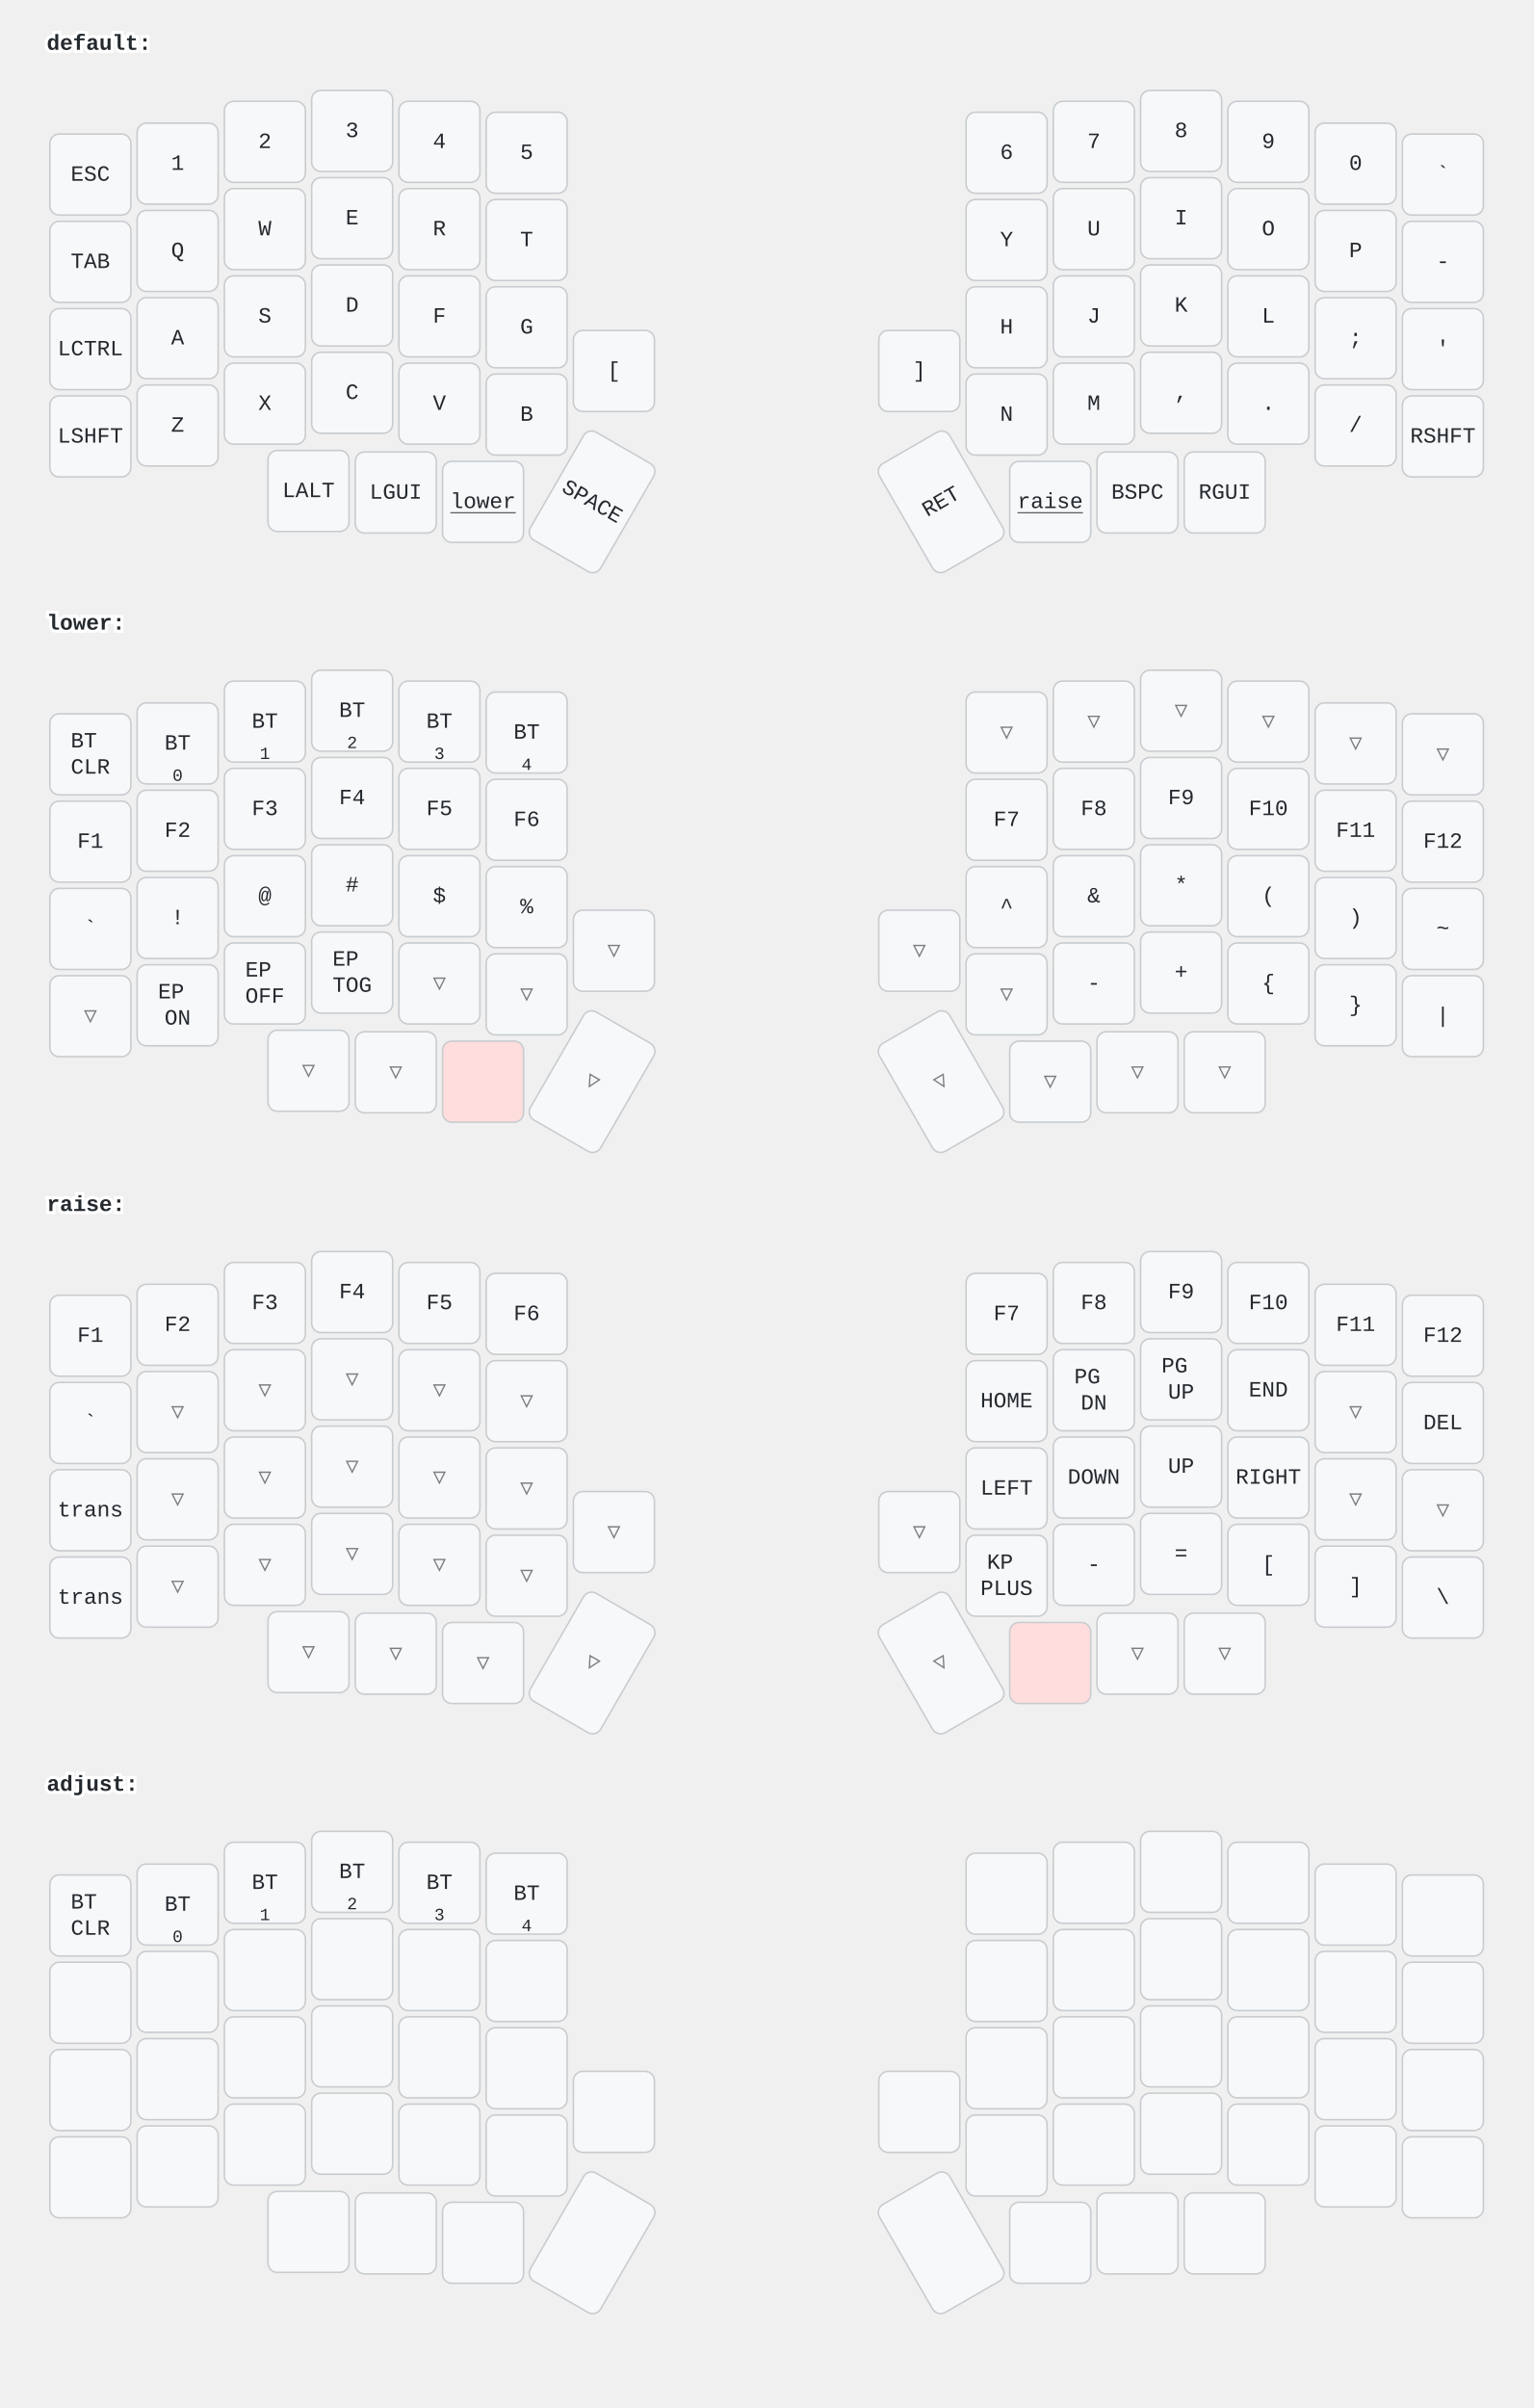
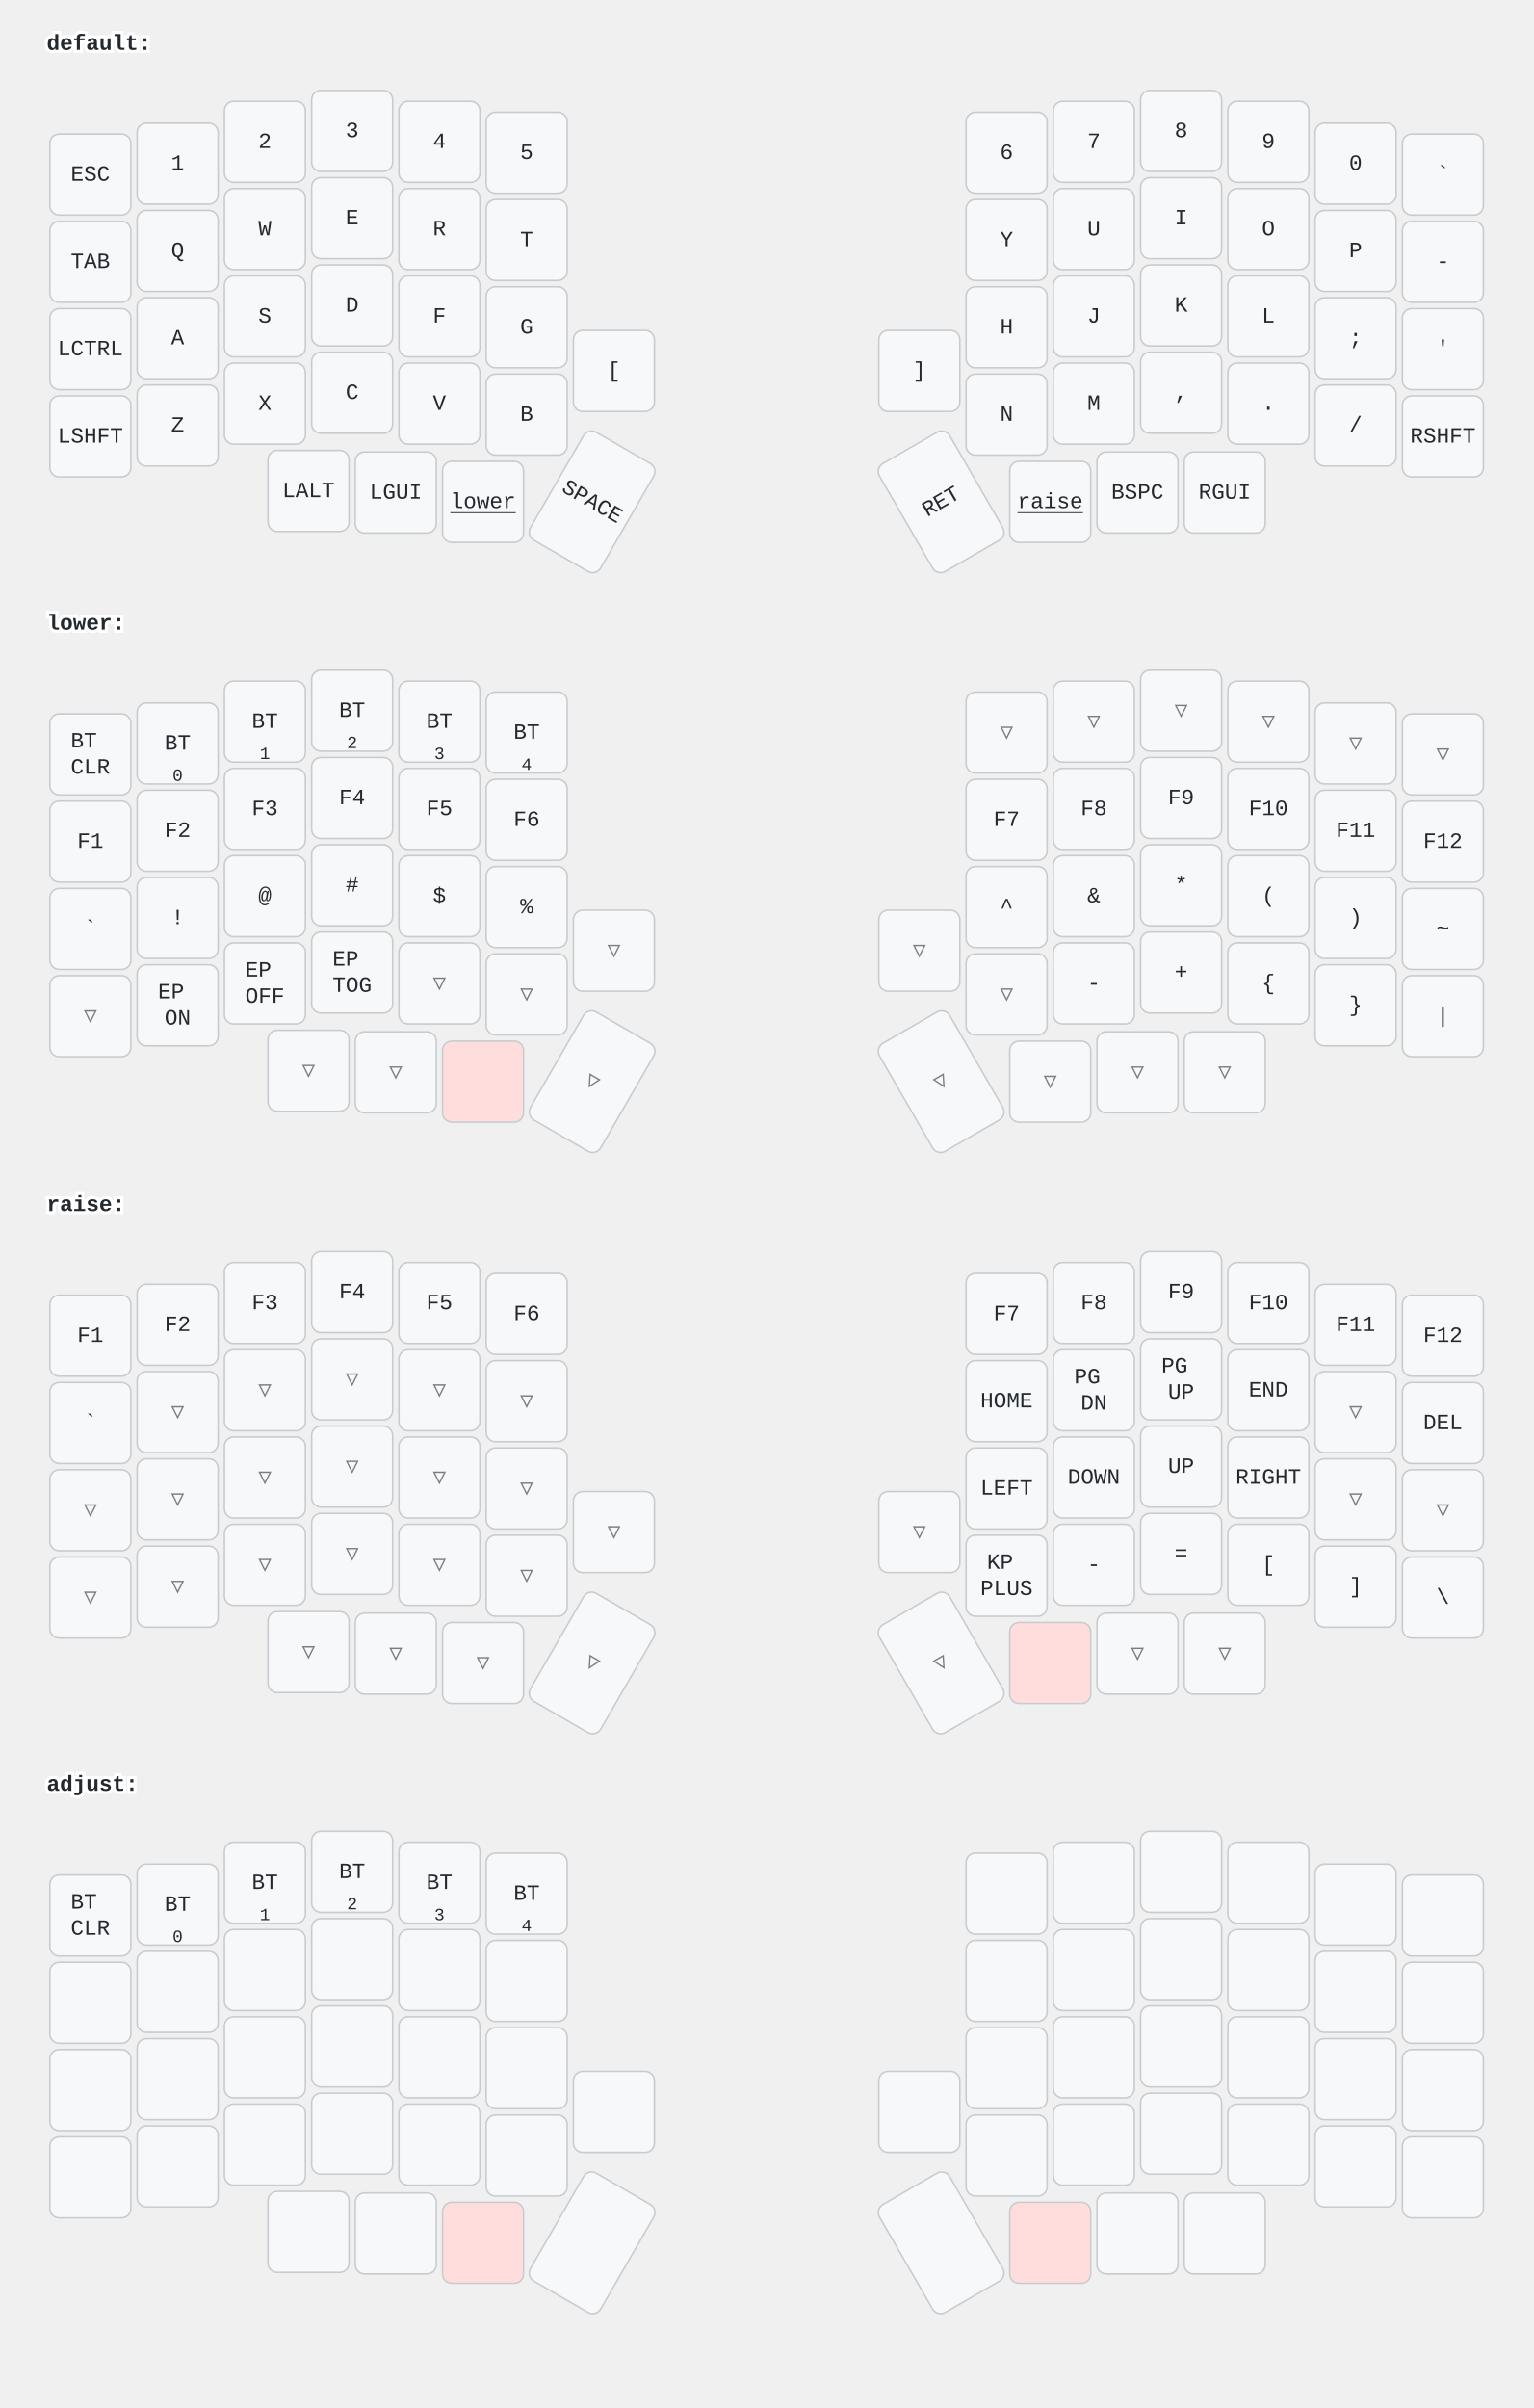
<svg xmlns="http://www.w3.org/2000/svg" width="984" height="1545" viewBox="0 0 984 1545" class="keymap">
  <style>/* inherit to force styles through use tags */
svg path {
    fill: inherit;
}

/* font and background color specifications */
svg.keymap {
    font-family: SFMono-Regular,Consolas,Liberation Mono,Menlo,monospace;
    font-size: 14px;
    font-kerning: normal;
    text-rendering: optimizeLegibility;
    fill: #24292e;
}

/* default key styling */
rect.key {
    fill: #f6f8fa;
}

rect.key, rect.combo {
    stroke: #c9cccf;
    stroke-width: 1;
}

/* default key side styling, only used is draw_key_sides is set */
rect.side {
    filter: brightness(90%);
}

/* color accent for combo boxes */
rect.combo, rect.combo-separate {
    fill: #cdf;
}

/* color accent for held keys */
rect.held, rect.combo.held {
    fill: #fdd;
}

/* color accent for ghost (optional) keys */
rect.ghost, rect.combo.ghost {
    stroke-dasharray: 4, 4;
    stroke-width: 2;
}

text {
    text-anchor: middle;
    dominant-baseline: middle;
}

/* styling for layer labels */
text.label {
    font-weight: bold;
    text-anchor: start;
    stroke: white;
    stroke-width: 4;
    paint-order: stroke;
}

/* styling for optional footer */
text.footer {
    text-anchor: end;
    dominant-baseline: auto;
    stroke: white;
    stroke-width: 4;
    paint-order: stroke;
}

/* styling for combo tap, and key hold/shifted label text */
text.combo, text.hold, text.shifted {
    font-size: 11px;
}

text.hold {
    text-anchor: middle;
    dominant-baseline: auto;
}

text.shifted {
    text-anchor: middle;
    dominant-baseline: hanging;
}

text.layer-activator {
    text-decoration: underline;
}

/* styling for hold/shifted label text in combo box */
text.combo.hold, text.combo.shifted {
    font-size: 8px;
}

/* lighter symbol for transparent keys */
text.trans {
    fill: #7b7e81;
}

/* styling for combo dendrons */
path.combo {
    stroke-width: 1;
    stroke: gray;
    fill: none;
}

/* Start Tabler Icons Cleanup */
/* cannot use height/width with glyphs */
.icon-tabler &gt; path {
    fill: inherit;
    stroke: inherit;
    stroke-width: 2;
}
/* hide tabler's default box */
.icon-tabler &gt; path[stroke="none"][fill="none"] {
    visibility: hidden;
}
/* End Tabler Icons Cleanup */
</style>
  <g transform="translate(30, 0)" class="layer-default">
    <text x="0" y="28" class="label" id="default">default:</text>
    <g transform="translate(0, 56)">
      <g transform="translate(28, 56)" class="key keypos-0">
        <rect rx="6" ry="6" x="-26" y="-26" width="52" height="52" class="key" />
        <text x="0" y="0" class="key tap">ESC</text>
      </g>
      <g transform="translate(84, 49)" class="key keypos-1">
        <rect rx="6" ry="6" x="-26" y="-26" width="52" height="52" class="key" />
        <text x="0" y="0" class="key tap">1</text>
      </g>
      <g transform="translate(140, 35)" class="key keypos-2">
        <rect rx="6" ry="6" x="-26" y="-26" width="52" height="52" class="key" />
        <text x="0" y="0" class="key tap">2</text>
      </g>
      <g transform="translate(196, 28)" class="key keypos-3">
        <rect rx="6" ry="6" x="-26" y="-26" width="52" height="52" class="key" />
        <text x="0" y="0" class="key tap">3</text>
      </g>
      <g transform="translate(252, 35)" class="key keypos-4">
        <rect rx="6" ry="6" x="-26" y="-26" width="52" height="52" class="key" />
        <text x="0" y="0" class="key tap">4</text>
      </g>
      <g transform="translate(308, 42)" class="key keypos-5">
        <rect rx="6" ry="6" x="-26" y="-26" width="52" height="52" class="key" />
        <text x="0" y="0" class="key tap">5</text>
      </g>
      <g transform="translate(616, 42)" class="key keypos-6">
        <rect rx="6" ry="6" x="-26" y="-26" width="52" height="52" class="key" />
        <text x="0" y="0" class="key tap">6</text>
      </g>
      <g transform="translate(672, 35)" class="key keypos-7">
        <rect rx="6" ry="6" x="-26" y="-26" width="52" height="52" class="key" />
        <text x="0" y="0" class="key tap">7</text>
      </g>
      <g transform="translate(728, 28)" class="key keypos-8">
        <rect rx="6" ry="6" x="-26" y="-26" width="52" height="52" class="key" />
        <text x="0" y="0" class="key tap">8</text>
      </g>
      <g transform="translate(784, 35)" class="key keypos-9">
        <rect rx="6" ry="6" x="-26" y="-26" width="52" height="52" class="key" />
        <text x="0" y="0" class="key tap">9</text>
      </g>
      <g transform="translate(840, 49)" class="key keypos-10">
        <rect rx="6" ry="6" x="-26" y="-26" width="52" height="52" class="key" />
        <text x="0" y="0" class="key tap">0</text>
      </g>
      <g transform="translate(896, 56)" class="key keypos-11">
        <rect rx="6" ry="6" x="-26" y="-26" width="52" height="52" class="key" />
        <text x="0" y="0" class="key tap">`</text>
      </g>
      <g transform="translate(28, 112)" class="key keypos-12">
        <rect rx="6" ry="6" x="-26" y="-26" width="52" height="52" class="key" />
        <text x="0" y="0" class="key tap">TAB</text>
      </g>
      <g transform="translate(84, 105)" class="key keypos-13">
        <rect rx="6" ry="6" x="-26" y="-26" width="52" height="52" class="key" />
        <text x="0" y="0" class="key tap">Q</text>
      </g>
      <g transform="translate(140, 91)" class="key keypos-14">
        <rect rx="6" ry="6" x="-26" y="-26" width="52" height="52" class="key" />
        <text x="0" y="0" class="key tap">W</text>
      </g>
      <g transform="translate(196, 84)" class="key keypos-15">
        <rect rx="6" ry="6" x="-26" y="-26" width="52" height="52" class="key" />
        <text x="0" y="0" class="key tap">E</text>
      </g>
      <g transform="translate(252, 91)" class="key keypos-16">
        <rect rx="6" ry="6" x="-26" y="-26" width="52" height="52" class="key" />
        <text x="0" y="0" class="key tap">R</text>
      </g>
      <g transform="translate(308, 98)" class="key keypos-17">
        <rect rx="6" ry="6" x="-26" y="-26" width="52" height="52" class="key" />
        <text x="0" y="0" class="key tap">T</text>
      </g>
      <g transform="translate(616, 98)" class="key keypos-18">
        <rect rx="6" ry="6" x="-26" y="-26" width="52" height="52" class="key" />
        <text x="0" y="0" class="key tap">Y</text>
      </g>
      <g transform="translate(672, 91)" class="key keypos-19">
        <rect rx="6" ry="6" x="-26" y="-26" width="52" height="52" class="key" />
        <text x="0" y="0" class="key tap">U</text>
      </g>
      <g transform="translate(728, 84)" class="key keypos-20">
        <rect rx="6" ry="6" x="-26" y="-26" width="52" height="52" class="key" />
        <text x="0" y="0" class="key tap">I</text>
      </g>
      <g transform="translate(784, 91)" class="key keypos-21">
        <rect rx="6" ry="6" x="-26" y="-26" width="52" height="52" class="key" />
        <text x="0" y="0" class="key tap">O</text>
      </g>
      <g transform="translate(840, 105)" class="key keypos-22">
        <rect rx="6" ry="6" x="-26" y="-26" width="52" height="52" class="key" />
        <text x="0" y="0" class="key tap">P</text>
      </g>
      <g transform="translate(896, 112)" class="key keypos-23">
        <rect rx="6" ry="6" x="-26" y="-26" width="52" height="52" class="key" />
        <text x="0" y="0" class="key tap">-</text>
      </g>
      <g transform="translate(28, 168)" class="key keypos-24">
        <rect rx="6" ry="6" x="-26" y="-26" width="52" height="52" class="key" />
        <text x="0" y="0" class="key tap">LCTRL</text>
      </g>
      <g transform="translate(84, 161)" class="key keypos-25">
        <rect rx="6" ry="6" x="-26" y="-26" width="52" height="52" class="key" />
        <text x="0" y="0" class="key tap">A</text>
      </g>
      <g transform="translate(140, 147)" class="key keypos-26">
        <rect rx="6" ry="6" x="-26" y="-26" width="52" height="52" class="key" />
        <text x="0" y="0" class="key tap">S</text>
      </g>
      <g transform="translate(196, 140)" class="key keypos-27">
        <rect rx="6" ry="6" x="-26" y="-26" width="52" height="52" class="key" />
        <text x="0" y="0" class="key tap">D</text>
      </g>
      <g transform="translate(252, 147)" class="key keypos-28">
        <rect rx="6" ry="6" x="-26" y="-26" width="52" height="52" class="key" />
        <text x="0" y="0" class="key tap">F</text>
      </g>
      <g transform="translate(308, 154)" class="key keypos-29">
        <rect rx="6" ry="6" x="-26" y="-26" width="52" height="52" class="key" />
        <text x="0" y="0" class="key tap">G</text>
      </g>
      <g transform="translate(616, 154)" class="key keypos-30">
        <rect rx="6" ry="6" x="-26" y="-26" width="52" height="52" class="key" />
        <text x="0" y="0" class="key tap">H</text>
      </g>
      <g transform="translate(672, 147)" class="key keypos-31">
        <rect rx="6" ry="6" x="-26" y="-26" width="52" height="52" class="key" />
        <text x="0" y="0" class="key tap">J</text>
      </g>
      <g transform="translate(728, 140)" class="key keypos-32">
        <rect rx="6" ry="6" x="-26" y="-26" width="52" height="52" class="key" />
        <text x="0" y="0" class="key tap">K</text>
      </g>
      <g transform="translate(784, 147)" class="key keypos-33">
        <rect rx="6" ry="6" x="-26" y="-26" width="52" height="52" class="key" />
        <text x="0" y="0" class="key tap">L</text>
      </g>
      <g transform="translate(840, 161)" class="key keypos-34">
        <rect rx="6" ry="6" x="-26" y="-26" width="52" height="52" class="key" />
        <text x="0" y="0" class="key tap">;</text>
      </g>
      <g transform="translate(896, 168)" class="key keypos-35">
        <rect rx="6" ry="6" x="-26" y="-26" width="52" height="52" class="key" />
        <text x="0" y="0" class="key tap">'</text>
      </g>
      <g transform="translate(28, 224)" class="key keypos-36">
        <rect rx="6" ry="6" x="-26" y="-26" width="52" height="52" class="key" />
        <text x="0" y="0" class="key tap">LSHFT</text>
      </g>
      <g transform="translate(84, 217)" class="key keypos-37">
        <rect rx="6" ry="6" x="-26" y="-26" width="52" height="52" class="key" />
        <text x="0" y="0" class="key tap">Z</text>
      </g>
      <g transform="translate(140, 203)" class="key keypos-38">
        <rect rx="6" ry="6" x="-26" y="-26" width="52" height="52" class="key" />
        <text x="0" y="0" class="key tap">X</text>
      </g>
      <g transform="translate(196, 196)" class="key keypos-39">
        <rect rx="6" ry="6" x="-26" y="-26" width="52" height="52" class="key" />
        <text x="0" y="0" class="key tap">C</text>
      </g>
      <g transform="translate(252, 203)" class="key keypos-40">
        <rect rx="6" ry="6" x="-26" y="-26" width="52" height="52" class="key" />
        <text x="0" y="0" class="key tap">V</text>
      </g>
      <g transform="translate(308, 210)" class="key keypos-41">
        <rect rx="6" ry="6" x="-26" y="-26" width="52" height="52" class="key" />
        <text x="0" y="0" class="key tap">B</text>
      </g>
      <g transform="translate(364, 182)" class="key keypos-42">
        <rect rx="6" ry="6" x="-26" y="-26" width="52" height="52" class="key" />
        <text x="0" y="0" class="key tap">[</text>
      </g>
      <g transform="translate(560, 182)" class="key keypos-43">
        <rect rx="6" ry="6" x="-26" y="-26" width="52" height="52" class="key" />
        <text x="0" y="0" class="key tap">]</text>
      </g>
      <g transform="translate(616, 210)" class="key keypos-44">
        <rect rx="6" ry="6" x="-26" y="-26" width="52" height="52" class="key" />
        <text x="0" y="0" class="key tap">N</text>
      </g>
      <g transform="translate(672, 203)" class="key keypos-45">
        <rect rx="6" ry="6" x="-26" y="-26" width="52" height="52" class="key" />
        <text x="0" y="0" class="key tap">M</text>
      </g>
      <g transform="translate(728, 196)" class="key keypos-46">
        <rect rx="6" ry="6" x="-26" y="-26" width="52" height="52" class="key" />
        <text x="0" y="0" class="key tap">,</text>
      </g>
      <g transform="translate(784, 203)" class="key keypos-47">
        <rect rx="6" ry="6" x="-26" y="-26" width="52" height="52" class="key" />
        <text x="0" y="0" class="key tap">.</text>
      </g>
      <g transform="translate(840, 217)" class="key keypos-48">
        <rect rx="6" ry="6" x="-26" y="-26" width="52" height="52" class="key" />
        <text x="0" y="0" class="key tap">/</text>
      </g>
      <g transform="translate(896, 224)" class="key keypos-49">
        <rect rx="6" ry="6" x="-26" y="-26" width="52" height="52" class="key" />
        <text x="0" y="0" class="key tap">RSHFT</text>
      </g>
      <g transform="translate(168, 259)" class="key keypos-50">
        <rect rx="6" ry="6" x="-26" y="-26" width="52" height="52" class="key" />
        <text x="0" y="0" class="key tap">LALT</text>
      </g>
      <g transform="translate(224, 260)" class="key keypos-51">
        <rect rx="6" ry="6" x="-26" y="-26" width="52" height="52" class="key" />
        <text x="0" y="0" class="key tap">LGUI</text>
      </g>
      <g transform="translate(280, 266)" class="key keypos-52">
        <rect rx="6" ry="6" x="-26" y="-26" width="52" height="52" class="key" />
        <a href="#lower">
          <text x="0" y="0" class="key tap layer-activator">lower</text>
        </a>
      </g>
      <g transform="translate(350, 266) rotate(30.0)" class="key keypos-53">
        <rect rx="6" ry="6" x="-26" y="-40" width="52" height="80" class="key" />
        <text x="0" y="0" class="key tap">SPACE</text>
      </g>
      <g transform="translate(574, 266) rotate(-30.0)" class="key keypos-54">
        <rect rx="6" ry="6" x="-26" y="-40" width="52" height="80" class="key" />
        <text x="0" y="0" class="key tap">RET</text>
      </g>
      <g transform="translate(644, 266)" class="key keypos-55">
        <rect rx="6" ry="6" x="-26" y="-26" width="52" height="52" class="key" />
        <a href="#raise">
          <text x="0" y="0" class="key tap layer-activator">raise</text>
        </a>
      </g>
      <g transform="translate(700, 260)" class="key keypos-56">
        <rect rx="6" ry="6" x="-26" y="-26" width="52" height="52" class="key" />
        <text x="0" y="0" class="key tap">BSPC</text>
      </g>
      <g transform="translate(756, 260)" class="key keypos-57">
        <rect rx="6" ry="6" x="-26" y="-26" width="52" height="52" class="key" />
        <text x="0" y="0" class="key tap">RGUI</text>
      </g>
    </g>
  </g>
  <g transform="translate(30, 372)" class="layer-lower">
    <text x="0" y="28" class="label" id="lower">lower:</text>
    <g transform="translate(0, 56)">
      <g transform="translate(28, 56)" class="key keypos-0">
        <rect rx="6" ry="6" x="-26" y="-26" width="52" height="52" class="key" />
        <text x="0" y="0" class="key tap">
          <tspan x="0" dy="-0.6em">BT</tspan>
          <tspan x="0" dy="1.2em">CLR</tspan>
        </text>
      </g>
      <g transform="translate(84, 49)" class="key keypos-1">
        <rect rx="6" ry="6" x="-26" y="-26" width="52" height="52" class="key" />
        <text x="0" y="0" class="key tap">BT</text>
        <text x="0" y="24" class="key hold">0</text>
      </g>
      <g transform="translate(140, 35)" class="key keypos-2">
        <rect rx="6" ry="6" x="-26" y="-26" width="52" height="52" class="key" />
        <text x="0" y="0" class="key tap">BT</text>
        <text x="0" y="24" class="key hold">1</text>
      </g>
      <g transform="translate(196, 28)" class="key keypos-3">
        <rect rx="6" ry="6" x="-26" y="-26" width="52" height="52" class="key" />
        <text x="0" y="0" class="key tap">BT</text>
        <text x="0" y="24" class="key hold">2</text>
      </g>
      <g transform="translate(252, 35)" class="key keypos-4">
        <rect rx="6" ry="6" x="-26" y="-26" width="52" height="52" class="key" />
        <text x="0" y="0" class="key tap">BT</text>
        <text x="0" y="24" class="key hold">3</text>
      </g>
      <g transform="translate(308, 42)" class="key keypos-5">
        <rect rx="6" ry="6" x="-26" y="-26" width="52" height="52" class="key" />
        <text x="0" y="0" class="key tap">BT</text>
        <text x="0" y="24" class="key hold">4</text>
      </g>
      <g transform="translate(616, 42)" class="key trans keypos-6">
        <rect rx="6" ry="6" x="-26" y="-26" width="52" height="52" class="key trans" />
        <text x="0" y="0" class="key trans tap">▽</text>
      </g>
      <g transform="translate(672, 35)" class="key trans keypos-7">
        <rect rx="6" ry="6" x="-26" y="-26" width="52" height="52" class="key trans" />
        <text x="0" y="0" class="key trans tap">▽</text>
      </g>
      <g transform="translate(728, 28)" class="key trans keypos-8">
        <rect rx="6" ry="6" x="-26" y="-26" width="52" height="52" class="key trans" />
        <text x="0" y="0" class="key trans tap">▽</text>
      </g>
      <g transform="translate(784, 35)" class="key trans keypos-9">
        <rect rx="6" ry="6" x="-26" y="-26" width="52" height="52" class="key trans" />
        <text x="0" y="0" class="key trans tap">▽</text>
      </g>
      <g transform="translate(840, 49)" class="key trans keypos-10">
        <rect rx="6" ry="6" x="-26" y="-26" width="52" height="52" class="key trans" />
        <text x="0" y="0" class="key trans tap">▽</text>
      </g>
      <g transform="translate(896, 56)" class="key trans keypos-11">
        <rect rx="6" ry="6" x="-26" y="-26" width="52" height="52" class="key trans" />
        <text x="0" y="0" class="key trans tap">▽</text>
      </g>
      <g transform="translate(28, 112)" class="key keypos-12">
        <rect rx="6" ry="6" x="-26" y="-26" width="52" height="52" class="key" />
        <text x="0" y="0" class="key tap">F1</text>
      </g>
      <g transform="translate(84, 105)" class="key keypos-13">
        <rect rx="6" ry="6" x="-26" y="-26" width="52" height="52" class="key" />
        <text x="0" y="0" class="key tap">F2</text>
      </g>
      <g transform="translate(140, 91)" class="key keypos-14">
        <rect rx="6" ry="6" x="-26" y="-26" width="52" height="52" class="key" />
        <text x="0" y="0" class="key tap">F3</text>
      </g>
      <g transform="translate(196, 84)" class="key keypos-15">
        <rect rx="6" ry="6" x="-26" y="-26" width="52" height="52" class="key" />
        <text x="0" y="0" class="key tap">F4</text>
      </g>
      <g transform="translate(252, 91)" class="key keypos-16">
        <rect rx="6" ry="6" x="-26" y="-26" width="52" height="52" class="key" />
        <text x="0" y="0" class="key tap">F5</text>
      </g>
      <g transform="translate(308, 98)" class="key keypos-17">
        <rect rx="6" ry="6" x="-26" y="-26" width="52" height="52" class="key" />
        <text x="0" y="0" class="key tap">F6</text>
      </g>
      <g transform="translate(616, 98)" class="key keypos-18">
        <rect rx="6" ry="6" x="-26" y="-26" width="52" height="52" class="key" />
        <text x="0" y="0" class="key tap">F7</text>
      </g>
      <g transform="translate(672, 91)" class="key keypos-19">
        <rect rx="6" ry="6" x="-26" y="-26" width="52" height="52" class="key" />
        <text x="0" y="0" class="key tap">F8</text>
      </g>
      <g transform="translate(728, 84)" class="key keypos-20">
        <rect rx="6" ry="6" x="-26" y="-26" width="52" height="52" class="key" />
        <text x="0" y="0" class="key tap">F9</text>
      </g>
      <g transform="translate(784, 91)" class="key keypos-21">
        <rect rx="6" ry="6" x="-26" y="-26" width="52" height="52" class="key" />
        <text x="0" y="0" class="key tap">F10</text>
      </g>
      <g transform="translate(840, 105)" class="key keypos-22">
        <rect rx="6" ry="6" x="-26" y="-26" width="52" height="52" class="key" />
        <text x="0" y="0" class="key tap">F11</text>
      </g>
      <g transform="translate(896, 112)" class="key keypos-23">
        <rect rx="6" ry="6" x="-26" y="-26" width="52" height="52" class="key" />
        <text x="0" y="0" class="key tap">F12</text>
      </g>
      <g transform="translate(28, 168)" class="key keypos-24">
        <rect rx="6" ry="6" x="-26" y="-26" width="52" height="52" class="key" />
        <text x="0" y="0" class="key tap">`</text>
      </g>
      <g transform="translate(84, 161)" class="key keypos-25">
        <rect rx="6" ry="6" x="-26" y="-26" width="52" height="52" class="key" />
        <text x="0" y="0" class="key tap">!</text>
      </g>
      <g transform="translate(140, 147)" class="key keypos-26">
        <rect rx="6" ry="6" x="-26" y="-26" width="52" height="52" class="key" />
        <text x="0" y="0" class="key tap">@</text>
      </g>
      <g transform="translate(196, 140)" class="key keypos-27">
        <rect rx="6" ry="6" x="-26" y="-26" width="52" height="52" class="key" />
        <text x="0" y="0" class="key tap">#</text>
      </g>
      <g transform="translate(252, 147)" class="key keypos-28">
        <rect rx="6" ry="6" x="-26" y="-26" width="52" height="52" class="key" />
        <text x="0" y="0" class="key tap">$</text>
      </g>
      <g transform="translate(308, 154)" class="key keypos-29">
        <rect rx="6" ry="6" x="-26" y="-26" width="52" height="52" class="key" />
        <text x="0" y="0" class="key tap">%</text>
      </g>
      <g transform="translate(616, 154)" class="key keypos-30">
        <rect rx="6" ry="6" x="-26" y="-26" width="52" height="52" class="key" />
        <text x="0" y="0" class="key tap">^</text>
      </g>
      <g transform="translate(672, 147)" class="key keypos-31">
        <rect rx="6" ry="6" x="-26" y="-26" width="52" height="52" class="key" />
        <text x="0" y="0" class="key tap">&amp;</text>
      </g>
      <g transform="translate(728, 140)" class="key keypos-32">
        <rect rx="6" ry="6" x="-26" y="-26" width="52" height="52" class="key" />
        <text x="0" y="0" class="key tap">*</text>
      </g>
      <g transform="translate(784, 147)" class="key keypos-33">
        <rect rx="6" ry="6" x="-26" y="-26" width="52" height="52" class="key" />
        <text x="0" y="0" class="key tap">(</text>
      </g>
      <g transform="translate(840, 161)" class="key keypos-34">
        <rect rx="6" ry="6" x="-26" y="-26" width="52" height="52" class="key" />
        <text x="0" y="0" class="key tap">)</text>
      </g>
      <g transform="translate(896, 168)" class="key keypos-35">
        <rect rx="6" ry="6" x="-26" y="-26" width="52" height="52" class="key" />
        <text x="0" y="0" class="key tap">~</text>
      </g>
      <g transform="translate(28, 224)" class="key trans keypos-36">
        <rect rx="6" ry="6" x="-26" y="-26" width="52" height="52" class="key trans" />
        <text x="0" y="0" class="key trans tap">▽</text>
      </g>
      <g transform="translate(84, 217)" class="key keypos-37">
        <rect rx="6" ry="6" x="-26" y="-26" width="52" height="52" class="key" />
        <text x="0" y="0" class="key tap">
          <tspan x="0" dy="-0.6em">EP</tspan>
          <tspan x="0" dy="1.2em">ON</tspan>
        </text>
      </g>
      <g transform="translate(140, 203)" class="key keypos-38">
        <rect rx="6" ry="6" x="-26" y="-26" width="52" height="52" class="key" />
        <text x="0" y="0" class="key tap">
          <tspan x="0" dy="-0.6em">EP</tspan>
          <tspan x="0" dy="1.2em">OFF</tspan>
        </text>
      </g>
      <g transform="translate(196, 196)" class="key keypos-39">
        <rect rx="6" ry="6" x="-26" y="-26" width="52" height="52" class="key" />
        <text x="0" y="0" class="key tap">
          <tspan x="0" dy="-0.6em">EP</tspan>
          <tspan x="0" dy="1.2em">TOG</tspan>
        </text>
      </g>
      <g transform="translate(252, 203)" class="key trans keypos-40">
        <rect rx="6" ry="6" x="-26" y="-26" width="52" height="52" class="key trans" />
        <text x="0" y="0" class="key trans tap">▽</text>
      </g>
      <g transform="translate(308, 210)" class="key trans keypos-41">
        <rect rx="6" ry="6" x="-26" y="-26" width="52" height="52" class="key trans" />
        <text x="0" y="0" class="key trans tap">▽</text>
      </g>
      <g transform="translate(364, 182)" class="key trans keypos-42">
        <rect rx="6" ry="6" x="-26" y="-26" width="52" height="52" class="key trans" />
        <text x="0" y="0" class="key trans tap">▽</text>
      </g>
      <g transform="translate(560, 182)" class="key trans keypos-43">
        <rect rx="6" ry="6" x="-26" y="-26" width="52" height="52" class="key trans" />
        <text x="0" y="0" class="key trans tap">▽</text>
      </g>
      <g transform="translate(616, 210)" class="key trans keypos-44">
        <rect rx="6" ry="6" x="-26" y="-26" width="52" height="52" class="key trans" />
        <text x="0" y="0" class="key trans tap">▽</text>
      </g>
      <g transform="translate(672, 203)" class="key keypos-45">
        <rect rx="6" ry="6" x="-26" y="-26" width="52" height="52" class="key" />
        <text x="0" y="0" class="key tap">-</text>
      </g>
      <g transform="translate(728, 196)" class="key keypos-46">
        <rect rx="6" ry="6" x="-26" y="-26" width="52" height="52" class="key" />
        <text x="0" y="0" class="key tap">+</text>
      </g>
      <g transform="translate(784, 203)" class="key keypos-47">
        <rect rx="6" ry="6" x="-26" y="-26" width="52" height="52" class="key" />
        <text x="0" y="0" class="key tap">{</text>
      </g>
      <g transform="translate(840, 217)" class="key keypos-48">
        <rect rx="6" ry="6" x="-26" y="-26" width="52" height="52" class="key" />
        <text x="0" y="0" class="key tap">}</text>
      </g>
      <g transform="translate(896, 224)" class="key keypos-49">
        <rect rx="6" ry="6" x="-26" y="-26" width="52" height="52" class="key" />
        <text x="0" y="0" class="key tap">|</text>
      </g>
      <g transform="translate(168, 259)" class="key trans keypos-50">
        <rect rx="6" ry="6" x="-26" y="-26" width="52" height="52" class="key trans" />
        <text x="0" y="0" class="key trans tap">▽</text>
      </g>
      <g transform="translate(224, 260)" class="key trans keypos-51">
        <rect rx="6" ry="6" x="-26" y="-26" width="52" height="52" class="key trans" />
        <text x="0" y="0" class="key trans tap">▽</text>
      </g>
      <g transform="translate(280, 266)" class="key held keypos-52">
        <rect rx="6" ry="6" x="-26" y="-26" width="52" height="52" class="key held" />
      </g>
      <g transform="translate(350, 266) rotate(30.0)" class="key trans keypos-53">
        <rect rx="6" ry="6" x="-26" y="-40" width="52" height="80" class="key trans" />
        <text x="0" y="0" class="key trans tap">▽</text>
      </g>
      <g transform="translate(574, 266) rotate(-30.0)" class="key trans keypos-54">
        <rect rx="6" ry="6" x="-26" y="-40" width="52" height="80" class="key trans" />
        <text x="0" y="0" class="key trans tap">▽</text>
      </g>
      <g transform="translate(644, 266)" class="key trans keypos-55">
        <rect rx="6" ry="6" x="-26" y="-26" width="52" height="52" class="key trans" />
        <text x="0" y="0" class="key trans tap">▽</text>
      </g>
      <g transform="translate(700, 260)" class="key trans keypos-56">
        <rect rx="6" ry="6" x="-26" y="-26" width="52" height="52" class="key trans" />
        <text x="0" y="0" class="key trans tap">▽</text>
      </g>
      <g transform="translate(756, 260)" class="key trans keypos-57">
        <rect rx="6" ry="6" x="-26" y="-26" width="52" height="52" class="key trans" />
        <text x="0" y="0" class="key trans tap">▽</text>
      </g>
    </g>
  </g>
  <g transform="translate(30, 745)" class="layer-raise">
    <text x="0" y="28" class="label" id="raise">raise:</text>
    <g transform="translate(0, 56)">
      <g transform="translate(28, 56)" class="key keypos-0">
        <rect rx="6" ry="6" x="-26" y="-26" width="52" height="52" class="key" />
        <text x="0" y="0" class="key tap">F1</text>
      </g>
      <g transform="translate(84, 49)" class="key keypos-1">
        <rect rx="6" ry="6" x="-26" y="-26" width="52" height="52" class="key" />
        <text x="0" y="0" class="key tap">F2</text>
      </g>
      <g transform="translate(140, 35)" class="key keypos-2">
        <rect rx="6" ry="6" x="-26" y="-26" width="52" height="52" class="key" />
        <text x="0" y="0" class="key tap">F3</text>
      </g>
      <g transform="translate(196, 28)" class="key keypos-3">
        <rect rx="6" ry="6" x="-26" y="-26" width="52" height="52" class="key" />
        <text x="0" y="0" class="key tap">F4</text>
      </g>
      <g transform="translate(252, 35)" class="key keypos-4">
        <rect rx="6" ry="6" x="-26" y="-26" width="52" height="52" class="key" />
        <text x="0" y="0" class="key tap">F5</text>
      </g>
      <g transform="translate(308, 42)" class="key keypos-5">
        <rect rx="6" ry="6" x="-26" y="-26" width="52" height="52" class="key" />
        <text x="0" y="0" class="key tap">F6</text>
      </g>
      <g transform="translate(616, 42)" class="key keypos-6">
        <rect rx="6" ry="6" x="-26" y="-26" width="52" height="52" class="key" />
        <text x="0" y="0" class="key tap">F7</text>
      </g>
      <g transform="translate(672, 35)" class="key keypos-7">
        <rect rx="6" ry="6" x="-26" y="-26" width="52" height="52" class="key" />
        <text x="0" y="0" class="key tap">F8</text>
      </g>
      <g transform="translate(728, 28)" class="key keypos-8">
        <rect rx="6" ry="6" x="-26" y="-26" width="52" height="52" class="key" />
        <text x="0" y="0" class="key tap">F9</text>
      </g>
      <g transform="translate(784, 35)" class="key keypos-9">
        <rect rx="6" ry="6" x="-26" y="-26" width="52" height="52" class="key" />
        <text x="0" y="0" class="key tap">F10</text>
      </g>
      <g transform="translate(840, 49)" class="key keypos-10">
        <rect rx="6" ry="6" x="-26" y="-26" width="52" height="52" class="key" />
        <text x="0" y="0" class="key tap">F11</text>
      </g>
      <g transform="translate(896, 56)" class="key keypos-11">
        <rect rx="6" ry="6" x="-26" y="-26" width="52" height="52" class="key" />
        <text x="0" y="0" class="key tap">F12</text>
      </g>
      <g transform="translate(28, 112)" class="key keypos-12">
        <rect rx="6" ry="6" x="-26" y="-26" width="52" height="52" class="key" />
        <text x="0" y="0" class="key tap">`</text>
      </g>
      <g transform="translate(84, 105)" class="key trans keypos-13">
        <rect rx="6" ry="6" x="-26" y="-26" width="52" height="52" class="key trans" />
        <text x="0" y="0" class="key trans tap">▽</text>
      </g>
      <g transform="translate(140, 91)" class="key trans keypos-14">
        <rect rx="6" ry="6" x="-26" y="-26" width="52" height="52" class="key trans" />
        <text x="0" y="0" class="key trans tap">▽</text>
      </g>
      <g transform="translate(196, 84)" class="key trans keypos-15">
        <rect rx="6" ry="6" x="-26" y="-26" width="52" height="52" class="key trans" />
        <text x="0" y="0" class="key trans tap">▽</text>
      </g>
      <g transform="translate(252, 91)" class="key trans keypos-16">
        <rect rx="6" ry="6" x="-26" y="-26" width="52" height="52" class="key trans" />
        <text x="0" y="0" class="key trans tap">▽</text>
      </g>
      <g transform="translate(308, 98)" class="key trans keypos-17">
        <rect rx="6" ry="6" x="-26" y="-26" width="52" height="52" class="key trans" />
        <text x="0" y="0" class="key trans tap">▽</text>
      </g>
      <g transform="translate(616, 98)" class="key keypos-18">
        <rect rx="6" ry="6" x="-26" y="-26" width="52" height="52" class="key" />
        <text x="0" y="0" class="key tap">HOME</text>
      </g>
      <g transform="translate(672, 91)" class="key keypos-19">
        <rect rx="6" ry="6" x="-26" y="-26" width="52" height="52" class="key" />
        <text x="0" y="0" class="key tap">
          <tspan x="0" dy="-0.6em">PG</tspan>
          <tspan x="0" dy="1.2em">DN</tspan>
        </text>
      </g>
      <g transform="translate(728, 84)" class="key keypos-20">
        <rect rx="6" ry="6" x="-26" y="-26" width="52" height="52" class="key" />
        <text x="0" y="0" class="key tap">
          <tspan x="0" dy="-0.6em">PG</tspan>
          <tspan x="0" dy="1.2em">UP</tspan>
        </text>
      </g>
      <g transform="translate(784, 91)" class="key keypos-21">
        <rect rx="6" ry="6" x="-26" y="-26" width="52" height="52" class="key" />
        <text x="0" y="0" class="key tap">END</text>
      </g>
      <g transform="translate(840, 105)" class="key trans keypos-22">
        <rect rx="6" ry="6" x="-26" y="-26" width="52" height="52" class="key trans" />
        <text x="0" y="0" class="key trans tap">▽</text>
      </g>
      <g transform="translate(896, 112)" class="key keypos-23">
        <rect rx="6" ry="6" x="-26" y="-26" width="52" height="52" class="key" />
        <text x="0" y="0" class="key tap">DEL</text>
      </g>
-       <g transform="translate(28, 168)" class="key keypos-24">
-         <rect rx="6" ry="6" x="-26" y="-26" width="52" height="52" class="key" />
-         <text x="0" y="0" class="key tap">trans</text>
+       <g transform="translate(28, 168)" class="key trans keypos-24">
+         <rect rx="6" ry="6" x="-26" y="-26" width="52" height="52" class="key trans" />
+         <text x="0" y="0" class="key trans tap">▽</text>
      </g>
      <g transform="translate(84, 161)" class="key trans keypos-25">
        <rect rx="6" ry="6" x="-26" y="-26" width="52" height="52" class="key trans" />
        <text x="0" y="0" class="key trans tap">▽</text>
      </g>
      <g transform="translate(140, 147)" class="key trans keypos-26">
        <rect rx="6" ry="6" x="-26" y="-26" width="52" height="52" class="key trans" />
        <text x="0" y="0" class="key trans tap">▽</text>
      </g>
      <g transform="translate(196, 140)" class="key trans keypos-27">
        <rect rx="6" ry="6" x="-26" y="-26" width="52" height="52" class="key trans" />
        <text x="0" y="0" class="key trans tap">▽</text>
      </g>
      <g transform="translate(252, 147)" class="key trans keypos-28">
        <rect rx="6" ry="6" x="-26" y="-26" width="52" height="52" class="key trans" />
        <text x="0" y="0" class="key trans tap">▽</text>
      </g>
      <g transform="translate(308, 154)" class="key trans keypos-29">
        <rect rx="6" ry="6" x="-26" y="-26" width="52" height="52" class="key trans" />
        <text x="0" y="0" class="key trans tap">▽</text>
      </g>
      <g transform="translate(616, 154)" class="key keypos-30">
        <rect rx="6" ry="6" x="-26" y="-26" width="52" height="52" class="key" />
        <text x="0" y="0" class="key tap">LEFT</text>
      </g>
      <g transform="translate(672, 147)" class="key keypos-31">
        <rect rx="6" ry="6" x="-26" y="-26" width="52" height="52" class="key" />
        <text x="0" y="0" class="key tap">DOWN</text>
      </g>
      <g transform="translate(728, 140)" class="key keypos-32">
        <rect rx="6" ry="6" x="-26" y="-26" width="52" height="52" class="key" />
        <text x="0" y="0" class="key tap">UP</text>
      </g>
      <g transform="translate(784, 147)" class="key keypos-33">
        <rect rx="6" ry="6" x="-26" y="-26" width="52" height="52" class="key" />
        <text x="0" y="0" class="key tap">RIGHT</text>
      </g>
      <g transform="translate(840, 161)" class="key trans keypos-34">
        <rect rx="6" ry="6" x="-26" y="-26" width="52" height="52" class="key trans" />
        <text x="0" y="0" class="key trans tap">▽</text>
      </g>
      <g transform="translate(896, 168)" class="key trans keypos-35">
        <rect rx="6" ry="6" x="-26" y="-26" width="52" height="52" class="key trans" />
        <text x="0" y="0" class="key trans tap">▽</text>
      </g>
-       <g transform="translate(28, 224)" class="key keypos-36">
-         <rect rx="6" ry="6" x="-26" y="-26" width="52" height="52" class="key" />
-         <text x="0" y="0" class="key tap">trans</text>
+       <g transform="translate(28, 224)" class="key trans keypos-36">
+         <rect rx="6" ry="6" x="-26" y="-26" width="52" height="52" class="key trans" />
+         <text x="0" y="0" class="key trans tap">▽</text>
      </g>
      <g transform="translate(84, 217)" class="key trans keypos-37">
        <rect rx="6" ry="6" x="-26" y="-26" width="52" height="52" class="key trans" />
        <text x="0" y="0" class="key trans tap">▽</text>
      </g>
      <g transform="translate(140, 203)" class="key trans keypos-38">
        <rect rx="6" ry="6" x="-26" y="-26" width="52" height="52" class="key trans" />
        <text x="0" y="0" class="key trans tap">▽</text>
      </g>
      <g transform="translate(196, 196)" class="key trans keypos-39">
        <rect rx="6" ry="6" x="-26" y="-26" width="52" height="52" class="key trans" />
        <text x="0" y="0" class="key trans tap">▽</text>
      </g>
      <g transform="translate(252, 203)" class="key trans keypos-40">
        <rect rx="6" ry="6" x="-26" y="-26" width="52" height="52" class="key trans" />
        <text x="0" y="0" class="key trans tap">▽</text>
      </g>
      <g transform="translate(308, 210)" class="key trans keypos-41">
        <rect rx="6" ry="6" x="-26" y="-26" width="52" height="52" class="key trans" />
        <text x="0" y="0" class="key trans tap">▽</text>
      </g>
      <g transform="translate(364, 182)" class="key trans keypos-42">
        <rect rx="6" ry="6" x="-26" y="-26" width="52" height="52" class="key trans" />
        <text x="0" y="0" class="key trans tap">▽</text>
      </g>
      <g transform="translate(560, 182)" class="key trans keypos-43">
        <rect rx="6" ry="6" x="-26" y="-26" width="52" height="52" class="key trans" />
        <text x="0" y="0" class="key trans tap">▽</text>
      </g>
      <g transform="translate(616, 210)" class="key keypos-44">
        <rect rx="6" ry="6" x="-26" y="-26" width="52" height="52" class="key" />
        <text x="0" y="0" class="key tap">
          <tspan x="0" dy="-0.6em">KP</tspan>
          <tspan x="0" dy="1.2em">PLUS</tspan>
        </text>
      </g>
      <g transform="translate(672, 203)" class="key keypos-45">
        <rect rx="6" ry="6" x="-26" y="-26" width="52" height="52" class="key" />
        <text x="0" y="0" class="key tap">-</text>
      </g>
      <g transform="translate(728, 196)" class="key keypos-46">
        <rect rx="6" ry="6" x="-26" y="-26" width="52" height="52" class="key" />
        <text x="0" y="0" class="key tap">=</text>
      </g>
      <g transform="translate(784, 203)" class="key keypos-47">
        <rect rx="6" ry="6" x="-26" y="-26" width="52" height="52" class="key" />
        <text x="0" y="0" class="key tap">[</text>
      </g>
      <g transform="translate(840, 217)" class="key keypos-48">
        <rect rx="6" ry="6" x="-26" y="-26" width="52" height="52" class="key" />
        <text x="0" y="0" class="key tap">]</text>
      </g>
      <g transform="translate(896, 224)" class="key keypos-49">
        <rect rx="6" ry="6" x="-26" y="-26" width="52" height="52" class="key" />
        <text x="0" y="0" class="key tap">\</text>
      </g>
      <g transform="translate(168, 259)" class="key trans keypos-50">
        <rect rx="6" ry="6" x="-26" y="-26" width="52" height="52" class="key trans" />
        <text x="0" y="0" class="key trans tap">▽</text>
      </g>
      <g transform="translate(224, 260)" class="key trans keypos-51">
        <rect rx="6" ry="6" x="-26" y="-26" width="52" height="52" class="key trans" />
        <text x="0" y="0" class="key trans tap">▽</text>
      </g>
      <g transform="translate(280, 266)" class="key trans keypos-52">
        <rect rx="6" ry="6" x="-26" y="-26" width="52" height="52" class="key trans" />
        <text x="0" y="0" class="key trans tap">▽</text>
      </g>
      <g transform="translate(350, 266) rotate(30.0)" class="key trans keypos-53">
        <rect rx="6" ry="6" x="-26" y="-40" width="52" height="80" class="key trans" />
        <text x="0" y="0" class="key trans tap">▽</text>
      </g>
      <g transform="translate(574, 266) rotate(-30.0)" class="key trans keypos-54">
        <rect rx="6" ry="6" x="-26" y="-40" width="52" height="80" class="key trans" />
        <text x="0" y="0" class="key trans tap">▽</text>
      </g>
      <g transform="translate(644, 266)" class="key held keypos-55">
        <rect rx="6" ry="6" x="-26" y="-26" width="52" height="52" class="key held" />
      </g>
      <g transform="translate(700, 260)" class="key trans keypos-56">
        <rect rx="6" ry="6" x="-26" y="-26" width="52" height="52" class="key trans" />
        <text x="0" y="0" class="key trans tap">▽</text>
      </g>
      <g transform="translate(756, 260)" class="key trans keypos-57">
        <rect rx="6" ry="6" x="-26" y="-26" width="52" height="52" class="key trans" />
        <text x="0" y="0" class="key trans tap">▽</text>
      </g>
    </g>
  </g>
  <g transform="translate(30, 1117)" class="layer-adjust">
    <text x="0" y="28" class="label" id="adjust">adjust:</text>
    <g transform="translate(0, 56)">
      <g transform="translate(28, 56)" class="key keypos-0">
        <rect rx="6" ry="6" x="-26" y="-26" width="52" height="52" class="key" />
        <text x="0" y="0" class="key tap">
          <tspan x="0" dy="-0.6em">BT</tspan>
          <tspan x="0" dy="1.2em">CLR</tspan>
        </text>
      </g>
      <g transform="translate(84, 49)" class="key keypos-1">
        <rect rx="6" ry="6" x="-26" y="-26" width="52" height="52" class="key" />
        <text x="0" y="0" class="key tap">BT</text>
        <text x="0" y="24" class="key hold">0</text>
      </g>
      <g transform="translate(140, 35)" class="key keypos-2">
        <rect rx="6" ry="6" x="-26" y="-26" width="52" height="52" class="key" />
        <text x="0" y="0" class="key tap">BT</text>
        <text x="0" y="24" class="key hold">1</text>
      </g>
      <g transform="translate(196, 28)" class="key keypos-3">
        <rect rx="6" ry="6" x="-26" y="-26" width="52" height="52" class="key" />
        <text x="0" y="0" class="key tap">BT</text>
        <text x="0" y="24" class="key hold">2</text>
      </g>
      <g transform="translate(252, 35)" class="key keypos-4">
        <rect rx="6" ry="6" x="-26" y="-26" width="52" height="52" class="key" />
        <text x="0" y="0" class="key tap">BT</text>
        <text x="0" y="24" class="key hold">3</text>
      </g>
      <g transform="translate(308, 42)" class="key keypos-5">
        <rect rx="6" ry="6" x="-26" y="-26" width="52" height="52" class="key" />
        <text x="0" y="0" class="key tap">BT</text>
        <text x="0" y="24" class="key hold">4</text>
      </g>
      <g transform="translate(616, 42)" class="key keypos-6">
        <rect rx="6" ry="6" x="-26" y="-26" width="52" height="52" class="key" />
      </g>
      <g transform="translate(672, 35)" class="key keypos-7">
        <rect rx="6" ry="6" x="-26" y="-26" width="52" height="52" class="key" />
      </g>
      <g transform="translate(728, 28)" class="key keypos-8">
        <rect rx="6" ry="6" x="-26" y="-26" width="52" height="52" class="key" />
      </g>
      <g transform="translate(784, 35)" class="key keypos-9">
        <rect rx="6" ry="6" x="-26" y="-26" width="52" height="52" class="key" />
      </g>
      <g transform="translate(840, 49)" class="key keypos-10">
        <rect rx="6" ry="6" x="-26" y="-26" width="52" height="52" class="key" />
      </g>
      <g transform="translate(896, 56)" class="key keypos-11">
        <rect rx="6" ry="6" x="-26" y="-26" width="52" height="52" class="key" />
      </g>
      <g transform="translate(28, 112)" class="key keypos-12">
        <rect rx="6" ry="6" x="-26" y="-26" width="52" height="52" class="key" />
      </g>
      <g transform="translate(84, 105)" class="key keypos-13">
        <rect rx="6" ry="6" x="-26" y="-26" width="52" height="52" class="key" />
      </g>
      <g transform="translate(140, 91)" class="key keypos-14">
        <rect rx="6" ry="6" x="-26" y="-26" width="52" height="52" class="key" />
      </g>
      <g transform="translate(196, 84)" class="key keypos-15">
        <rect rx="6" ry="6" x="-26" y="-26" width="52" height="52" class="key" />
      </g>
      <g transform="translate(252, 91)" class="key keypos-16">
        <rect rx="6" ry="6" x="-26" y="-26" width="52" height="52" class="key" />
      </g>
      <g transform="translate(308, 98)" class="key keypos-17">
        <rect rx="6" ry="6" x="-26" y="-26" width="52" height="52" class="key" />
      </g>
      <g transform="translate(616, 98)" class="key keypos-18">
        <rect rx="6" ry="6" x="-26" y="-26" width="52" height="52" class="key" />
      </g>
      <g transform="translate(672, 91)" class="key keypos-19">
        <rect rx="6" ry="6" x="-26" y="-26" width="52" height="52" class="key" />
      </g>
      <g transform="translate(728, 84)" class="key keypos-20">
        <rect rx="6" ry="6" x="-26" y="-26" width="52" height="52" class="key" />
      </g>
      <g transform="translate(784, 91)" class="key keypos-21">
        <rect rx="6" ry="6" x="-26" y="-26" width="52" height="52" class="key" />
      </g>
      <g transform="translate(840, 105)" class="key keypos-22">
        <rect rx="6" ry="6" x="-26" y="-26" width="52" height="52" class="key" />
      </g>
      <g transform="translate(896, 112)" class="key keypos-23">
        <rect rx="6" ry="6" x="-26" y="-26" width="52" height="52" class="key" />
      </g>
      <g transform="translate(28, 168)" class="key keypos-24">
        <rect rx="6" ry="6" x="-26" y="-26" width="52" height="52" class="key" />
      </g>
      <g transform="translate(84, 161)" class="key keypos-25">
        <rect rx="6" ry="6" x="-26" y="-26" width="52" height="52" class="key" />
      </g>
      <g transform="translate(140, 147)" class="key keypos-26">
        <rect rx="6" ry="6" x="-26" y="-26" width="52" height="52" class="key" />
      </g>
      <g transform="translate(196, 140)" class="key keypos-27">
        <rect rx="6" ry="6" x="-26" y="-26" width="52" height="52" class="key" />
      </g>
      <g transform="translate(252, 147)" class="key keypos-28">
        <rect rx="6" ry="6" x="-26" y="-26" width="52" height="52" class="key" />
      </g>
      <g transform="translate(308, 154)" class="key keypos-29">
        <rect rx="6" ry="6" x="-26" y="-26" width="52" height="52" class="key" />
      </g>
      <g transform="translate(616, 154)" class="key keypos-30">
        <rect rx="6" ry="6" x="-26" y="-26" width="52" height="52" class="key" />
      </g>
      <g transform="translate(672, 147)" class="key keypos-31">
        <rect rx="6" ry="6" x="-26" y="-26" width="52" height="52" class="key" />
      </g>
      <g transform="translate(728, 140)" class="key keypos-32">
        <rect rx="6" ry="6" x="-26" y="-26" width="52" height="52" class="key" />
      </g>
      <g transform="translate(784, 147)" class="key keypos-33">
        <rect rx="6" ry="6" x="-26" y="-26" width="52" height="52" class="key" />
      </g>
      <g transform="translate(840, 161)" class="key keypos-34">
        <rect rx="6" ry="6" x="-26" y="-26" width="52" height="52" class="key" />
      </g>
      <g transform="translate(896, 168)" class="key keypos-35">
        <rect rx="6" ry="6" x="-26" y="-26" width="52" height="52" class="key" />
      </g>
      <g transform="translate(28, 224)" class="key keypos-36">
        <rect rx="6" ry="6" x="-26" y="-26" width="52" height="52" class="key" />
      </g>
      <g transform="translate(84, 217)" class="key keypos-37">
        <rect rx="6" ry="6" x="-26" y="-26" width="52" height="52" class="key" />
      </g>
      <g transform="translate(140, 203)" class="key keypos-38">
        <rect rx="6" ry="6" x="-26" y="-26" width="52" height="52" class="key" />
      </g>
      <g transform="translate(196, 196)" class="key keypos-39">
        <rect rx="6" ry="6" x="-26" y="-26" width="52" height="52" class="key" />
      </g>
      <g transform="translate(252, 203)" class="key keypos-40">
        <rect rx="6" ry="6" x="-26" y="-26" width="52" height="52" class="key" />
      </g>
      <g transform="translate(308, 210)" class="key keypos-41">
        <rect rx="6" ry="6" x="-26" y="-26" width="52" height="52" class="key" />
      </g>
      <g transform="translate(364, 182)" class="key keypos-42">
        <rect rx="6" ry="6" x="-26" y="-26" width="52" height="52" class="key" />
      </g>
      <g transform="translate(560, 182)" class="key keypos-43">
        <rect rx="6" ry="6" x="-26" y="-26" width="52" height="52" class="key" />
      </g>
      <g transform="translate(616, 210)" class="key keypos-44">
        <rect rx="6" ry="6" x="-26" y="-26" width="52" height="52" class="key" />
      </g>
      <g transform="translate(672, 203)" class="key keypos-45">
        <rect rx="6" ry="6" x="-26" y="-26" width="52" height="52" class="key" />
      </g>
      <g transform="translate(728, 196)" class="key keypos-46">
        <rect rx="6" ry="6" x="-26" y="-26" width="52" height="52" class="key" />
      </g>
      <g transform="translate(784, 203)" class="key keypos-47">
        <rect rx="6" ry="6" x="-26" y="-26" width="52" height="52" class="key" />
      </g>
      <g transform="translate(840, 217)" class="key keypos-48">
        <rect rx="6" ry="6" x="-26" y="-26" width="52" height="52" class="key" />
      </g>
      <g transform="translate(896, 224)" class="key keypos-49">
        <rect rx="6" ry="6" x="-26" y="-26" width="52" height="52" class="key" />
      </g>
      <g transform="translate(168, 259)" class="key keypos-50">
        <rect rx="6" ry="6" x="-26" y="-26" width="52" height="52" class="key" />
      </g>
      <g transform="translate(224, 260)" class="key keypos-51">
        <rect rx="6" ry="6" x="-26" y="-26" width="52" height="52" class="key" />
      </g>
-       <g transform="translate(280, 266)" class="key keypos-52">
-         <rect rx="6" ry="6" x="-26" y="-26" width="52" height="52" class="key" />
+       <g transform="translate(280, 266)" class="key held keypos-52">
+         <rect rx="6" ry="6" x="-26" y="-26" width="52" height="52" class="key held" />
      </g>
      <g transform="translate(350, 266) rotate(30.0)" class="key keypos-53">
        <rect rx="6" ry="6" x="-26" y="-40" width="52" height="80" class="key" />
      </g>
      <g transform="translate(574, 266) rotate(-30.0)" class="key keypos-54">
        <rect rx="6" ry="6" x="-26" y="-40" width="52" height="80" class="key" />
      </g>
-       <g transform="translate(644, 266)" class="key keypos-55">
-         <rect rx="6" ry="6" x="-26" y="-26" width="52" height="52" class="key" />
+       <g transform="translate(644, 266)" class="key held keypos-55">
+         <rect rx="6" ry="6" x="-26" y="-26" width="52" height="52" class="key held" />
      </g>
      <g transform="translate(700, 260)" class="key keypos-56">
        <rect rx="6" ry="6" x="-26" y="-26" width="52" height="52" class="key" />
      </g>
      <g transform="translate(756, 260)" class="key keypos-57">
        <rect rx="6" ry="6" x="-26" y="-26" width="52" height="52" class="key" />
      </g>
    </g>
  </g>
</svg>
